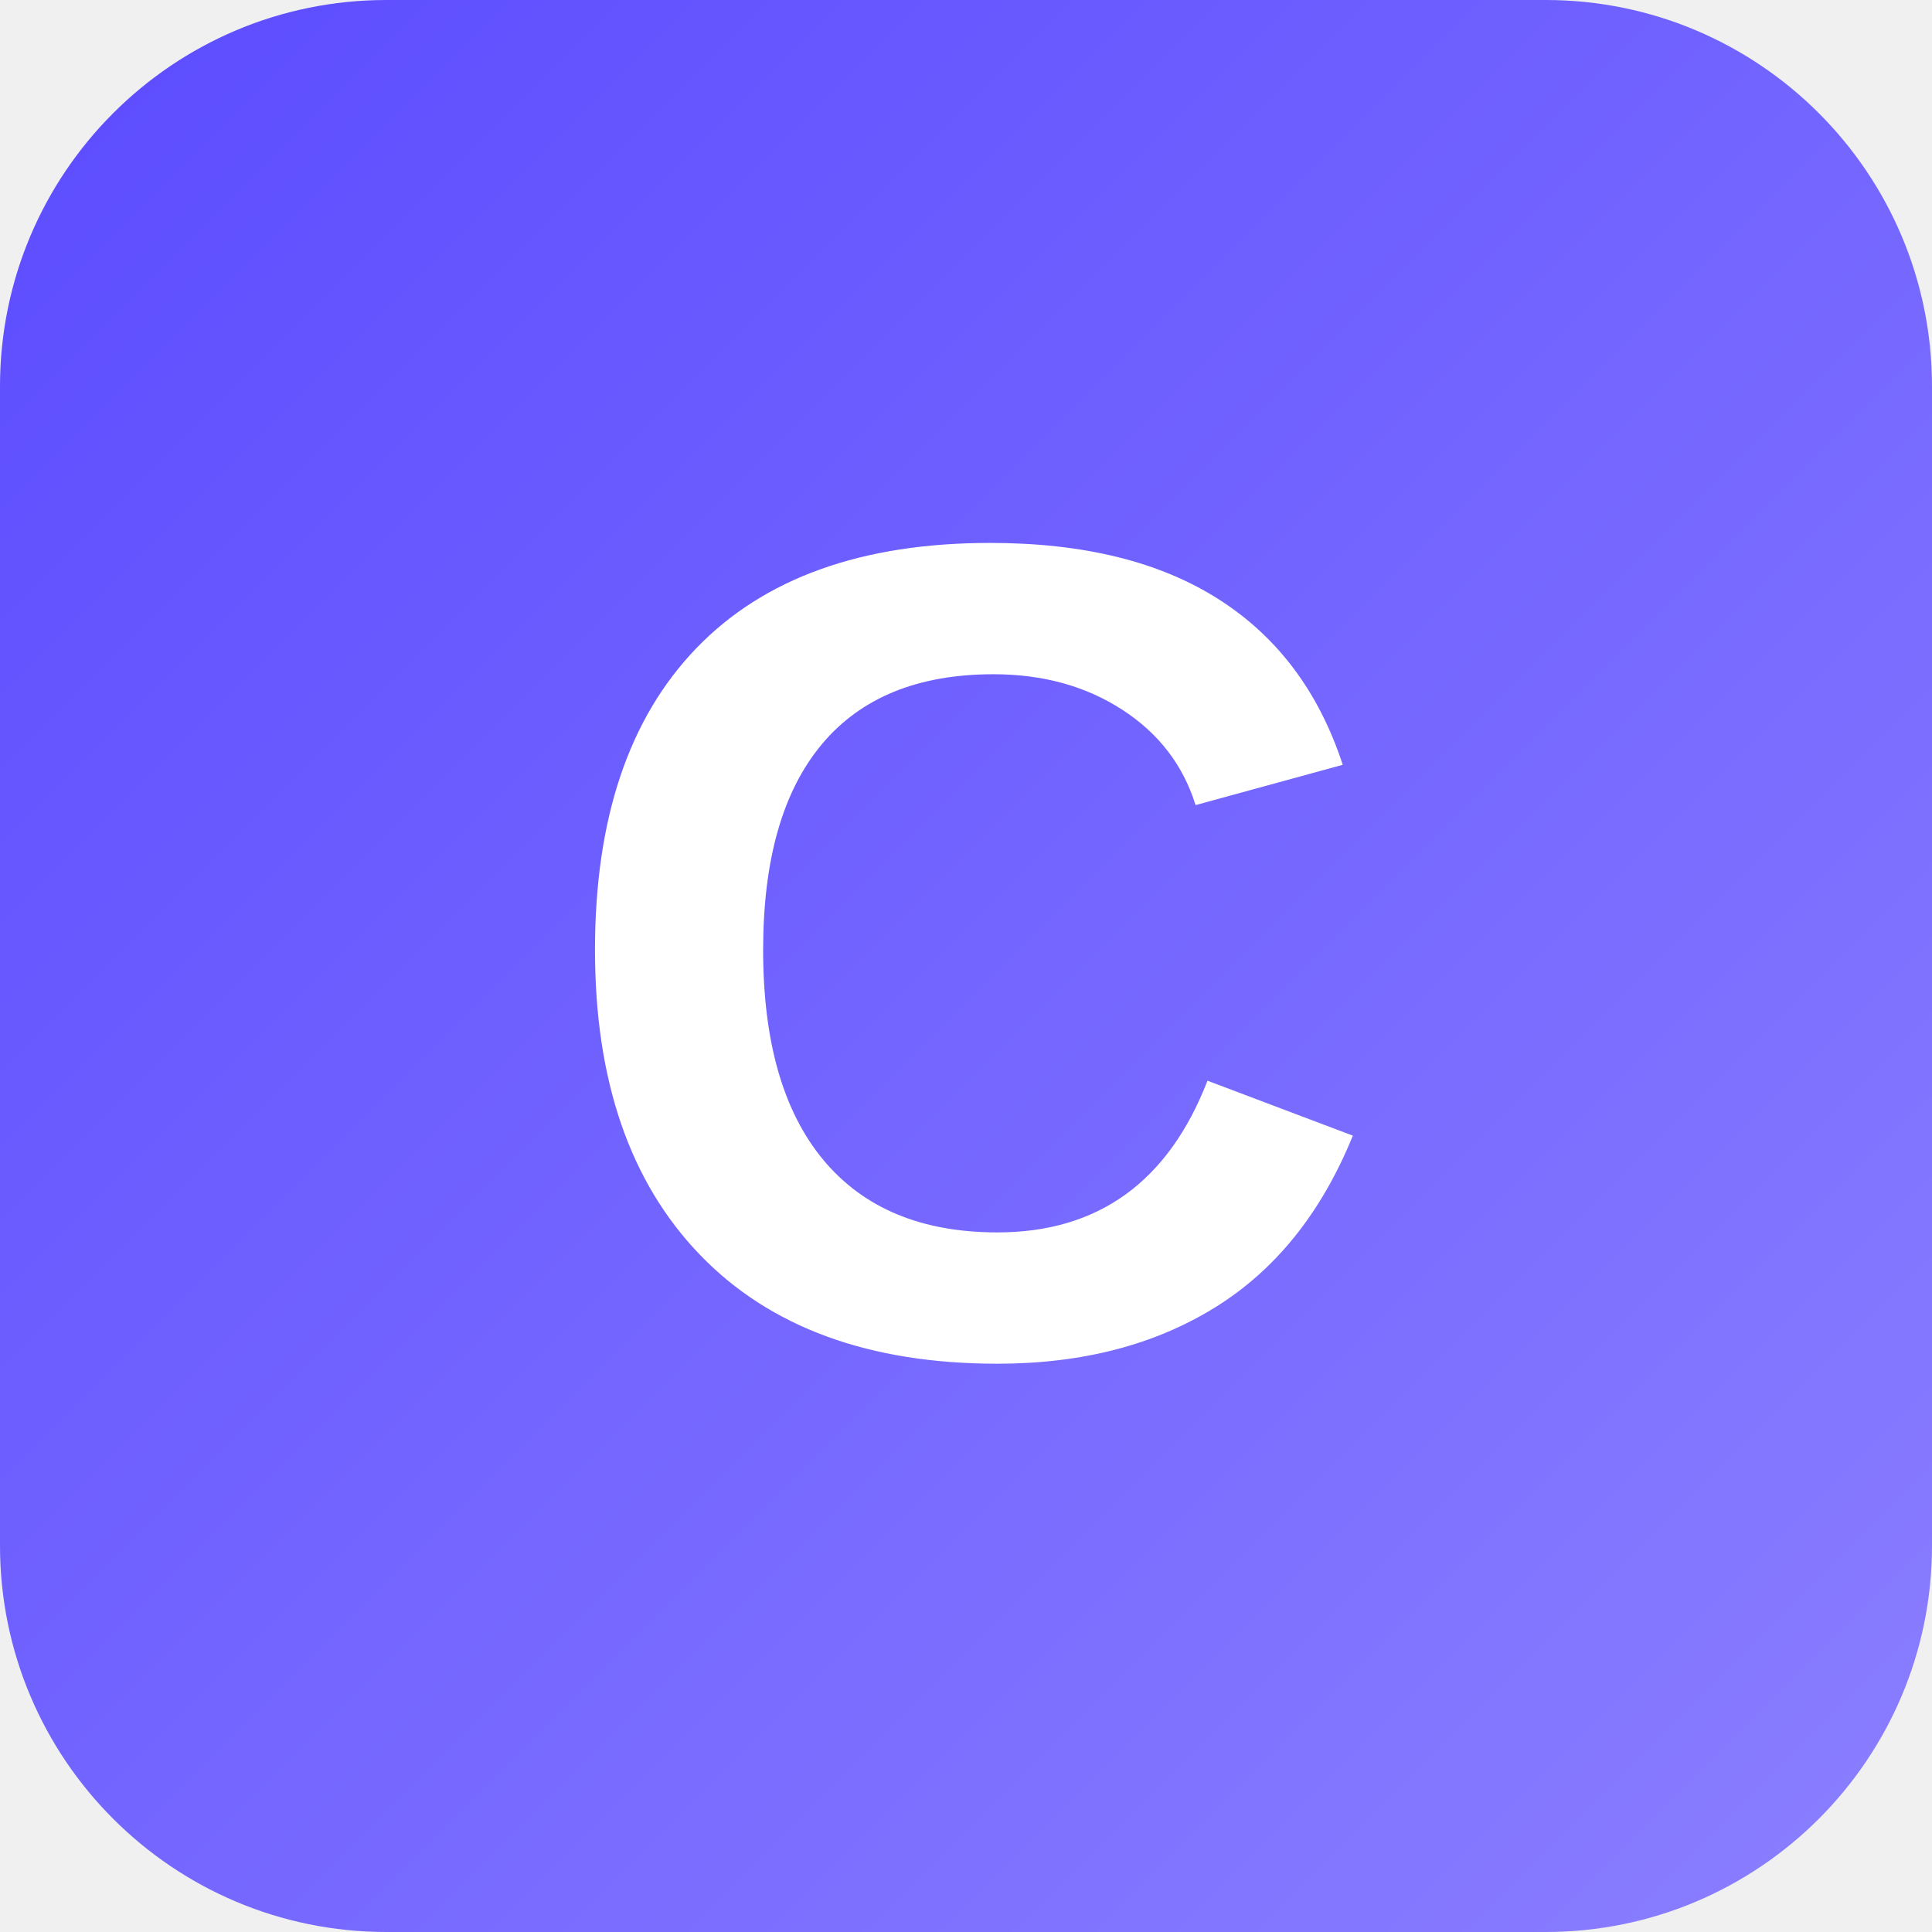
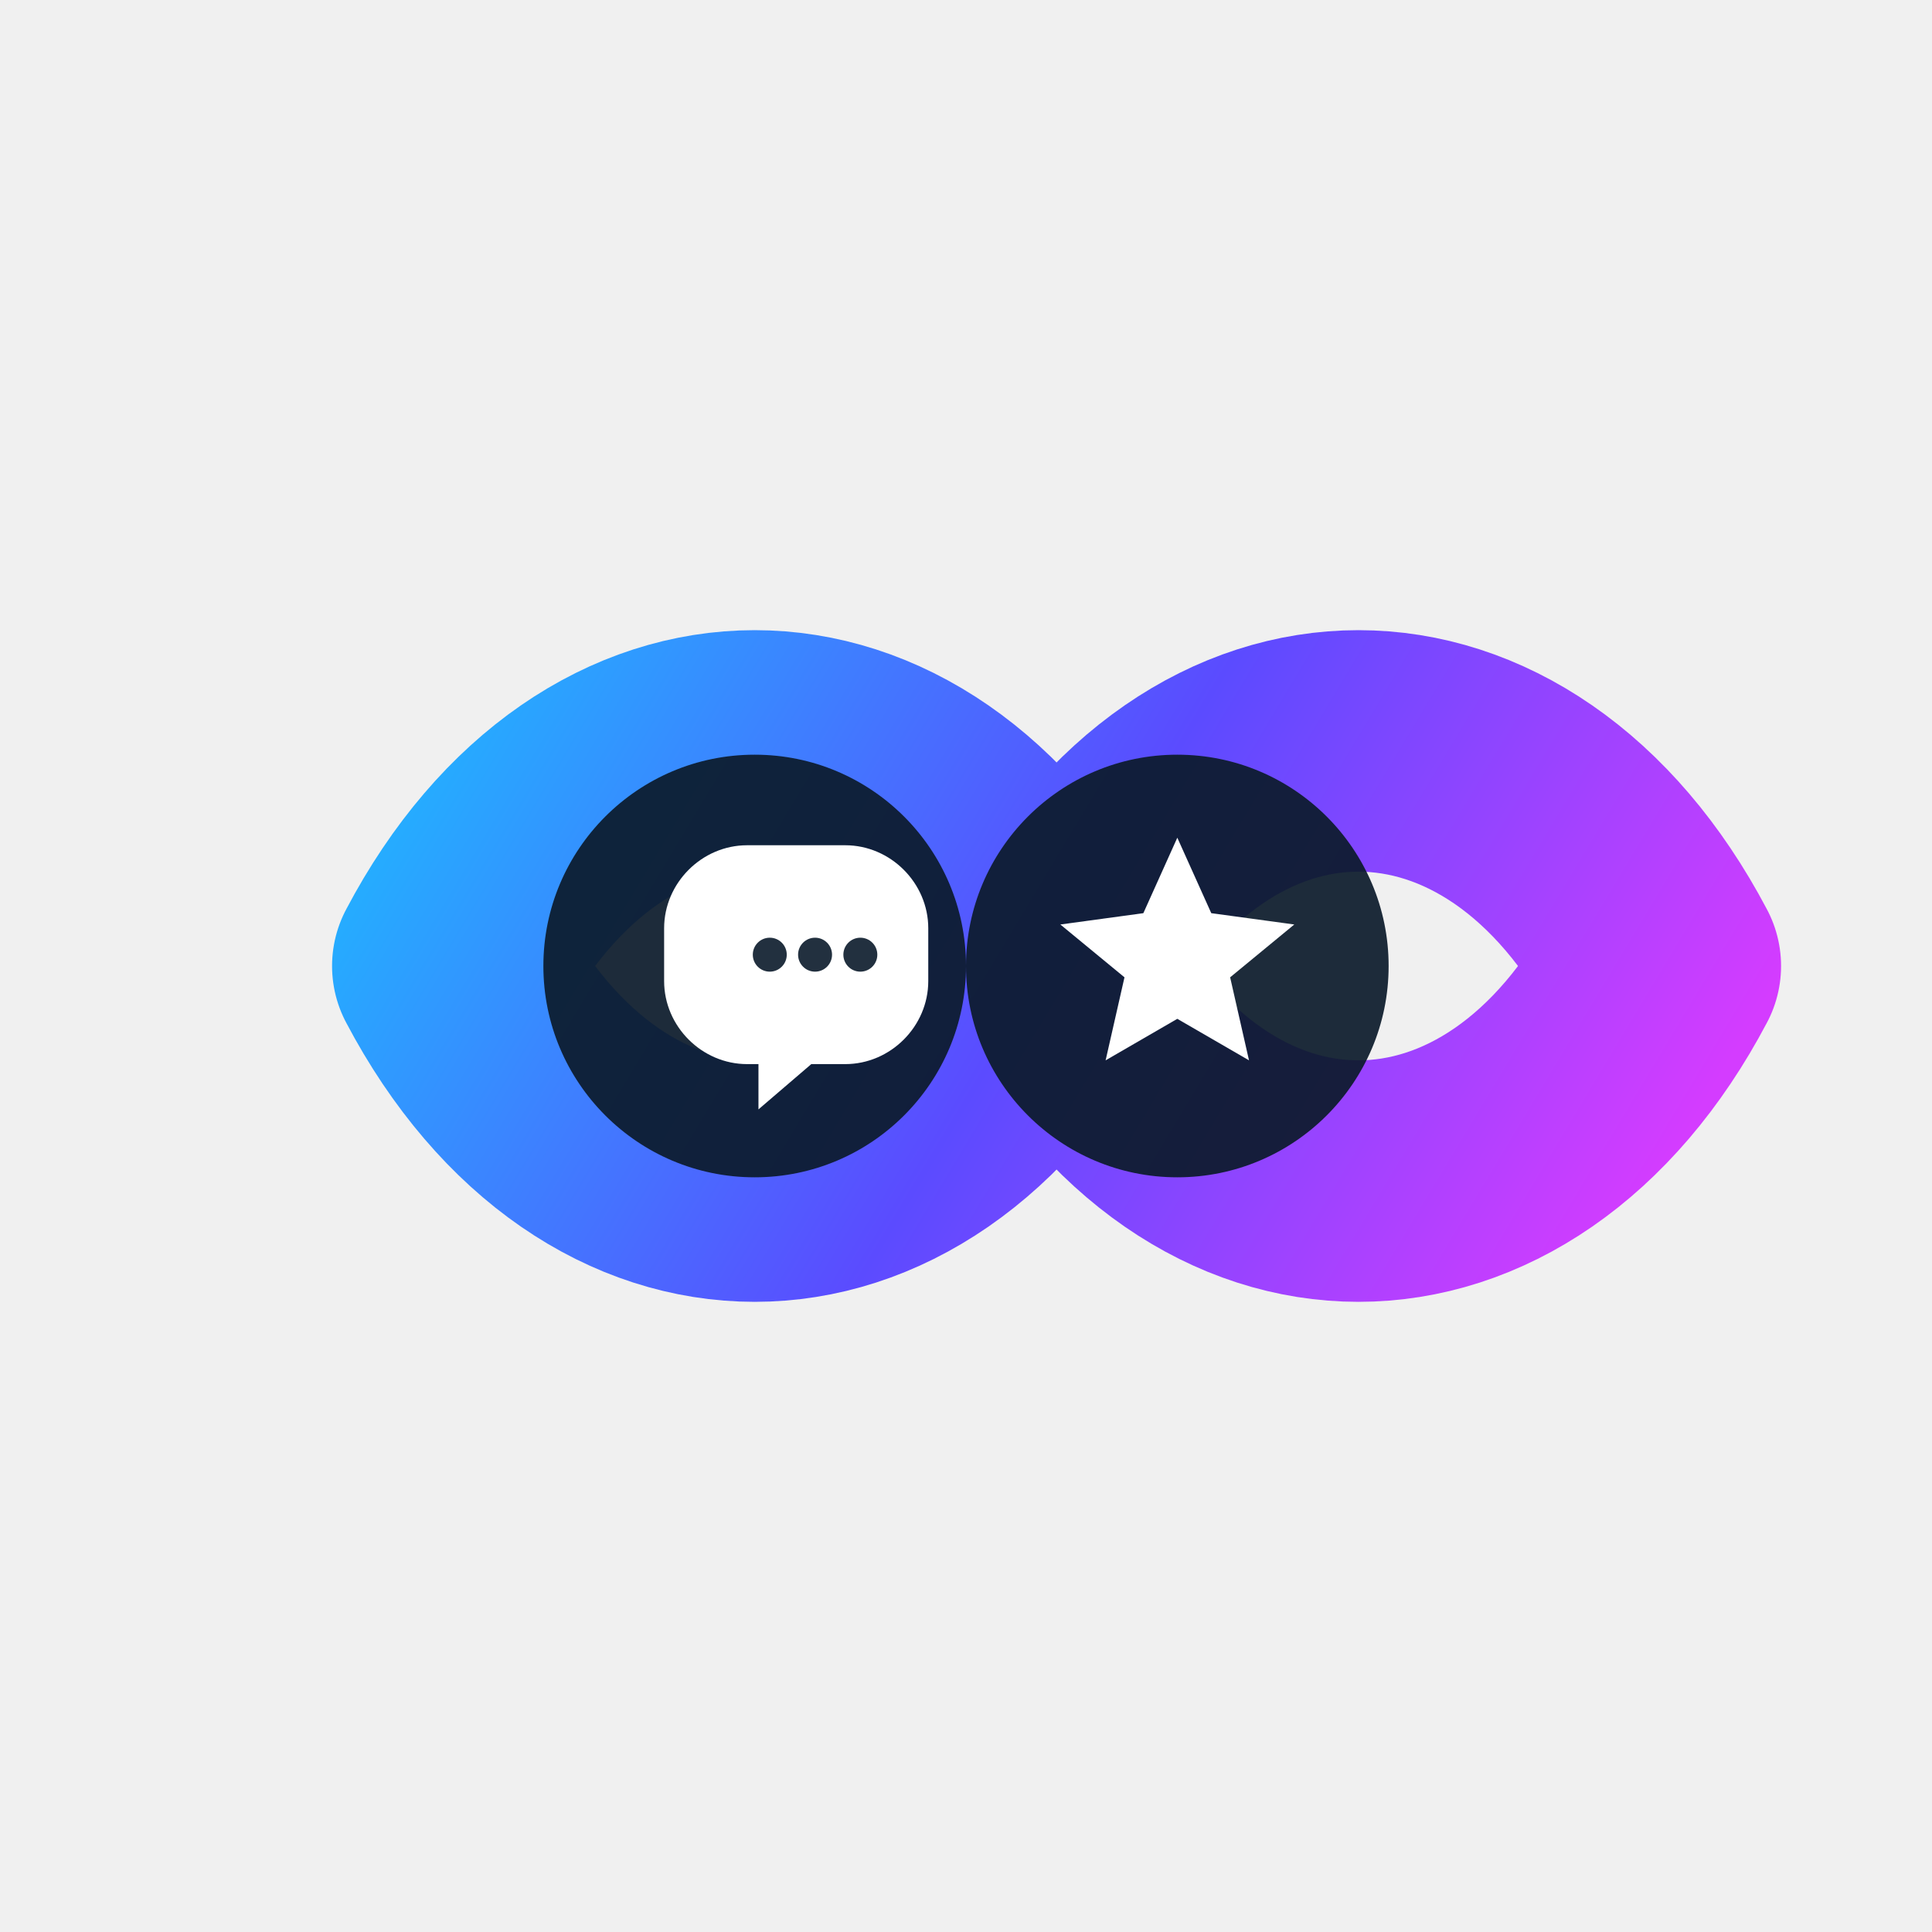
- <svg xmlns="http://www.w3.org/2000/svg" width="200" height="200">
+ <svg xmlns="http://www.w3.org/2000/svg" viewBox="0 0 512 512" role="img" aria-label="Omnical Studio">
  <defs>
-     <linearGradient id="logoGrad" x1="0%" y1="0%" x2="100%" y2="100%">
-       <stop offset="0%" style="stop-color:#5B4BFF;stop-opacity:1" />
-       <stop offset="100%" style="stop-color:#8B7FFF;stop-opacity:1" />
+     <linearGradient id="omnicalGrad" x1="96" y1="160" x2="416" y2="352" gradientUnits="userSpaceOnUse">
+       <stop offset="0" stop-color="#19C2FF" />
+       <stop offset="0.55" stop-color="#5B4BFF" />
+       <stop offset="1" stop-color="#D43CFF" />
    </linearGradient>
  </defs>
-   <rect width="200" height="200" rx="40" fill="url(#logoGrad)" />
-   <text x="100" y="140" font-family="Arial, sans-serif" font-size="120" font-weight="bold" fill="white" text-anchor="middle">
-     C
-   </text>
+   <path d="M120 256 C160 180 240 180 280 256 C320 332 400 332 440 256 C400 180 320 180 280 256 C240 332 160 332 120 256" fill="none" stroke="url(#omnicalGrad)" stroke-width="64" stroke-linecap="round" stroke-linejoin="round" />
+   <circle cx="200" cy="256" r="56" fill="#0B1A2B" fill-opacity="0.92" />
+   <circle cx="312" cy="256" r="56" fill="#0B1A2B" fill-opacity="0.92" />
+   <path d="M176 246c0-12 10-22 22-22h26c12 0 22 10 22 22v14c0 12-10 22-22 22h-9l-14 12v-12h-3c-12 0-22-10-22-22v-14z" fill="#FFFFFF" />
+   <circle cx="204" cy="253" r="4.5" fill="#0B1A2B" fill-opacity="0.9" />
+   <circle cx="216" cy="253" r="4.5" fill="#0B1A2B" fill-opacity="0.9" />
+   <circle cx="228" cy="253" r="4.5" fill="#0B1A2B" fill-opacity="0.9" />
+   <path d="M312 222l9 20 22 3-17 14 5 22-19-11-19 11 5-22-17-14 22-3 9-20z" fill="#FFFFFF" />
</svg>
